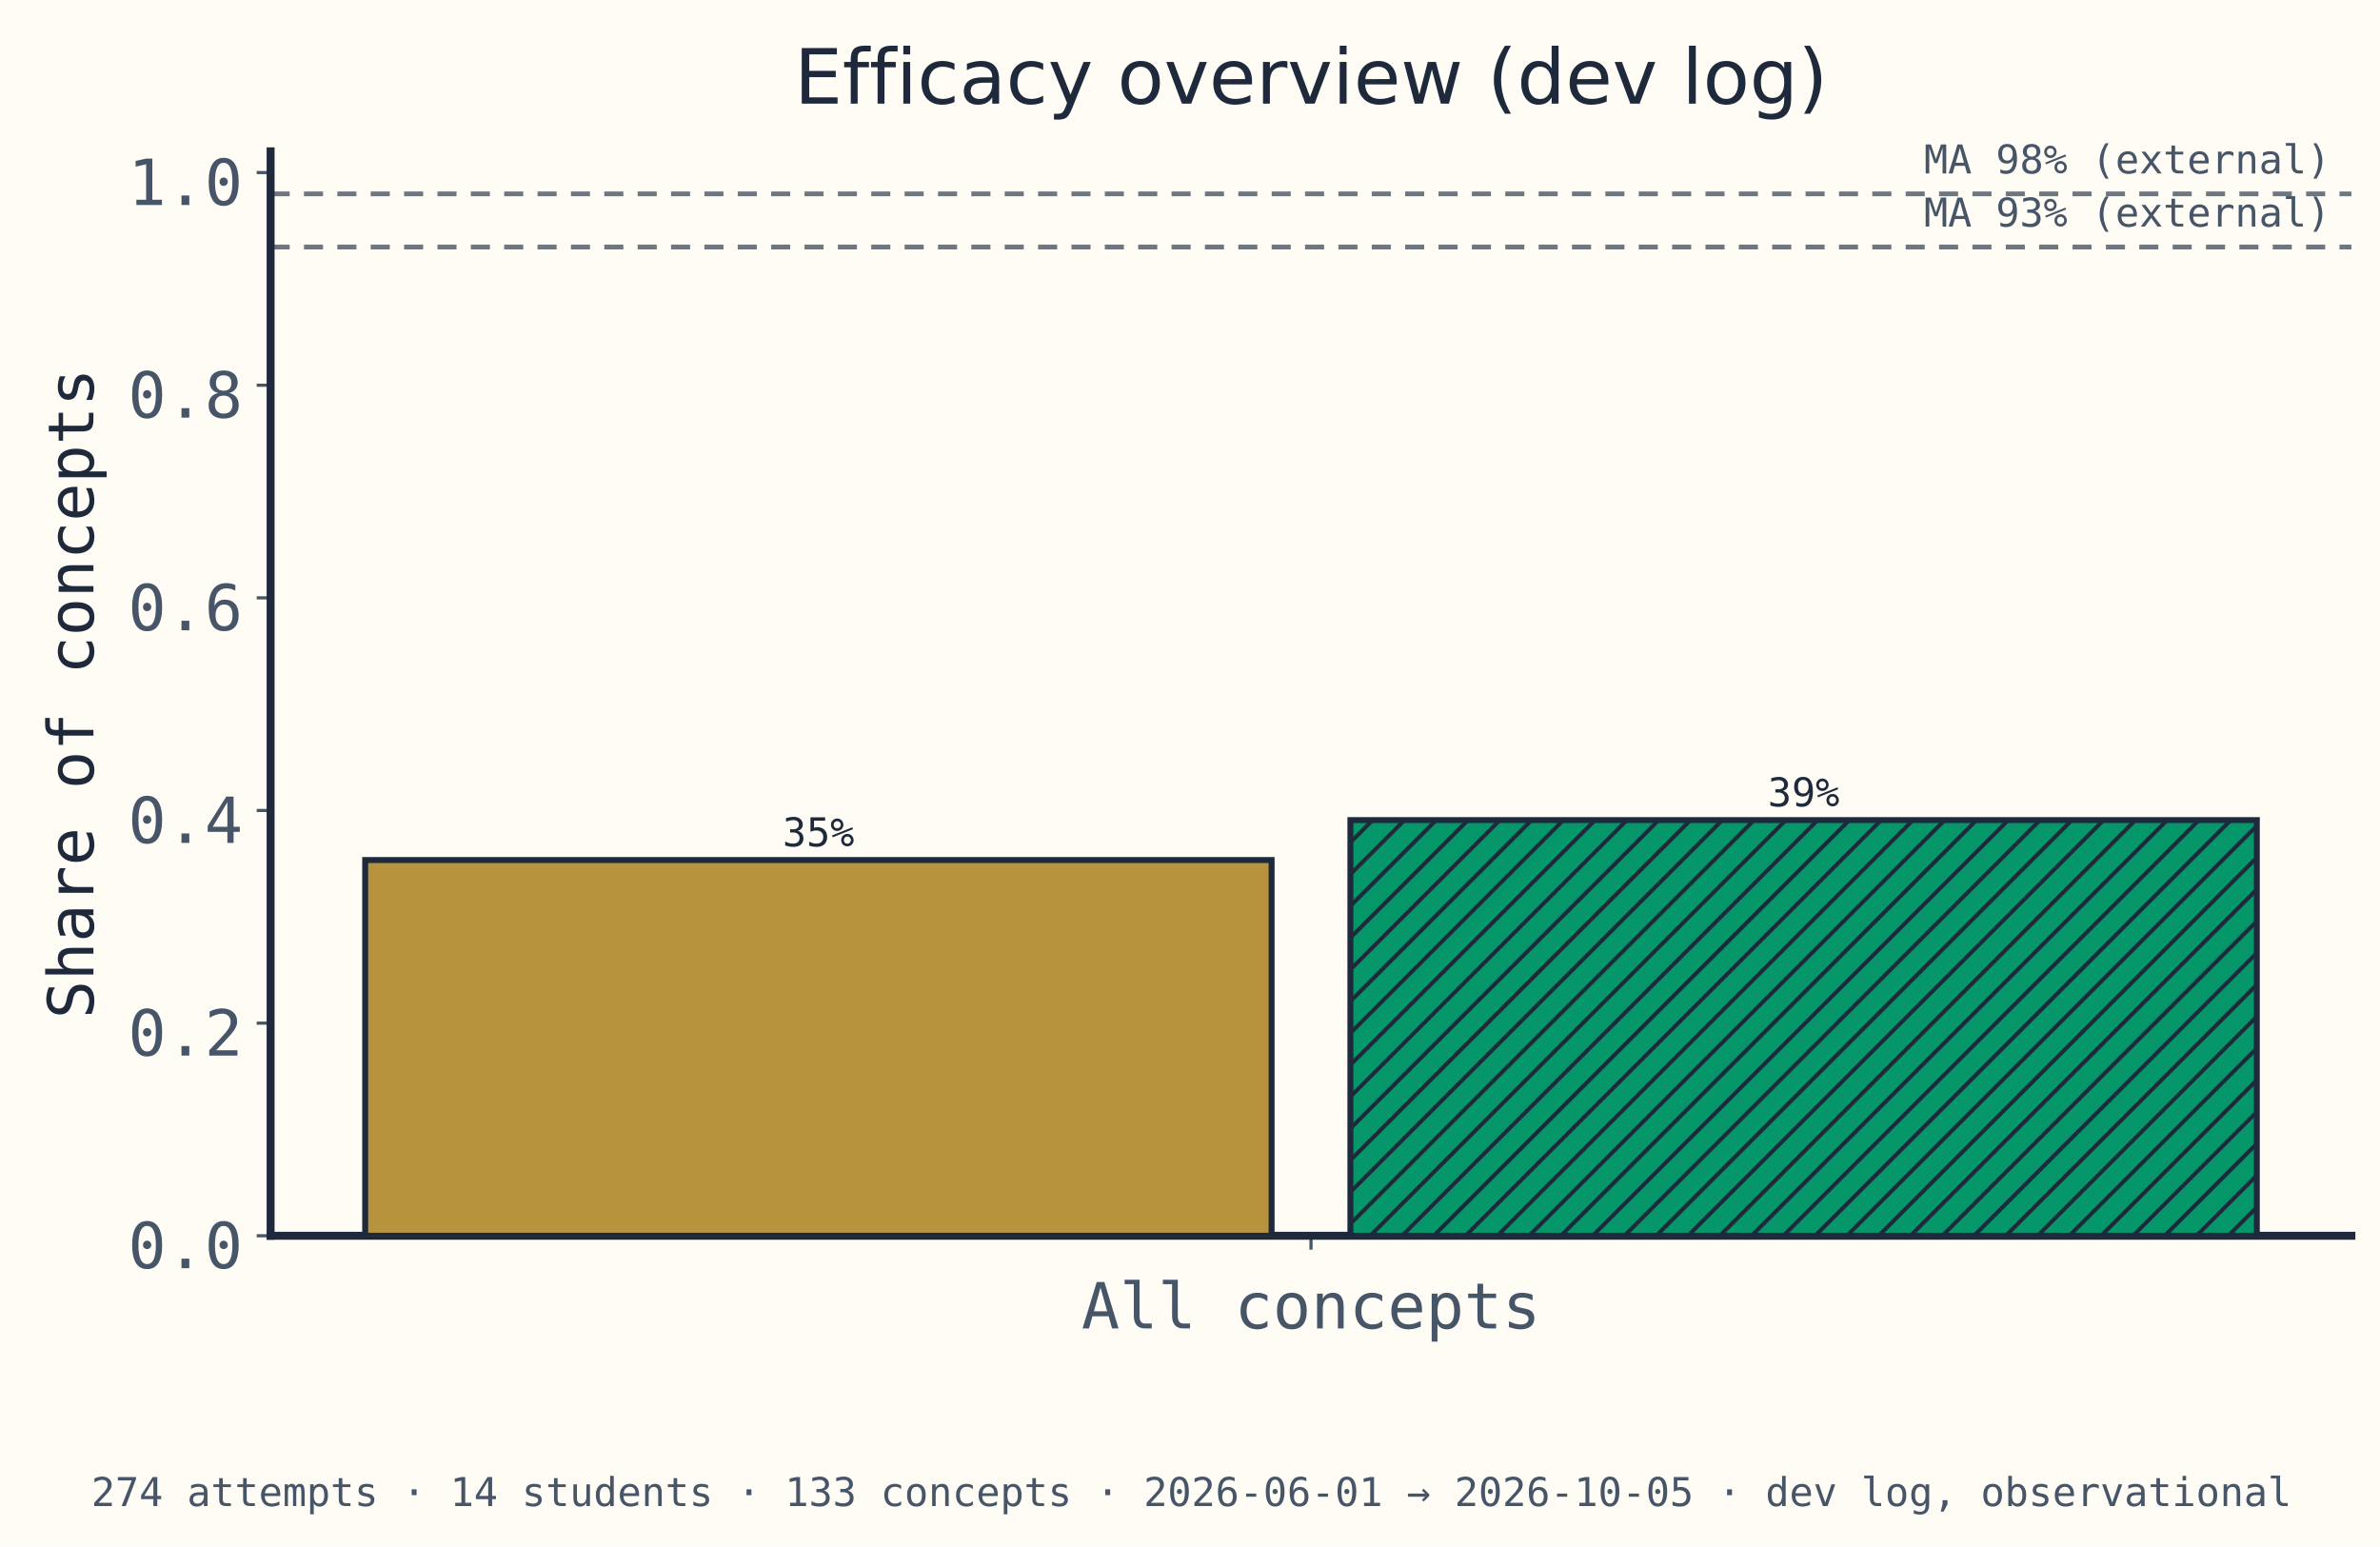
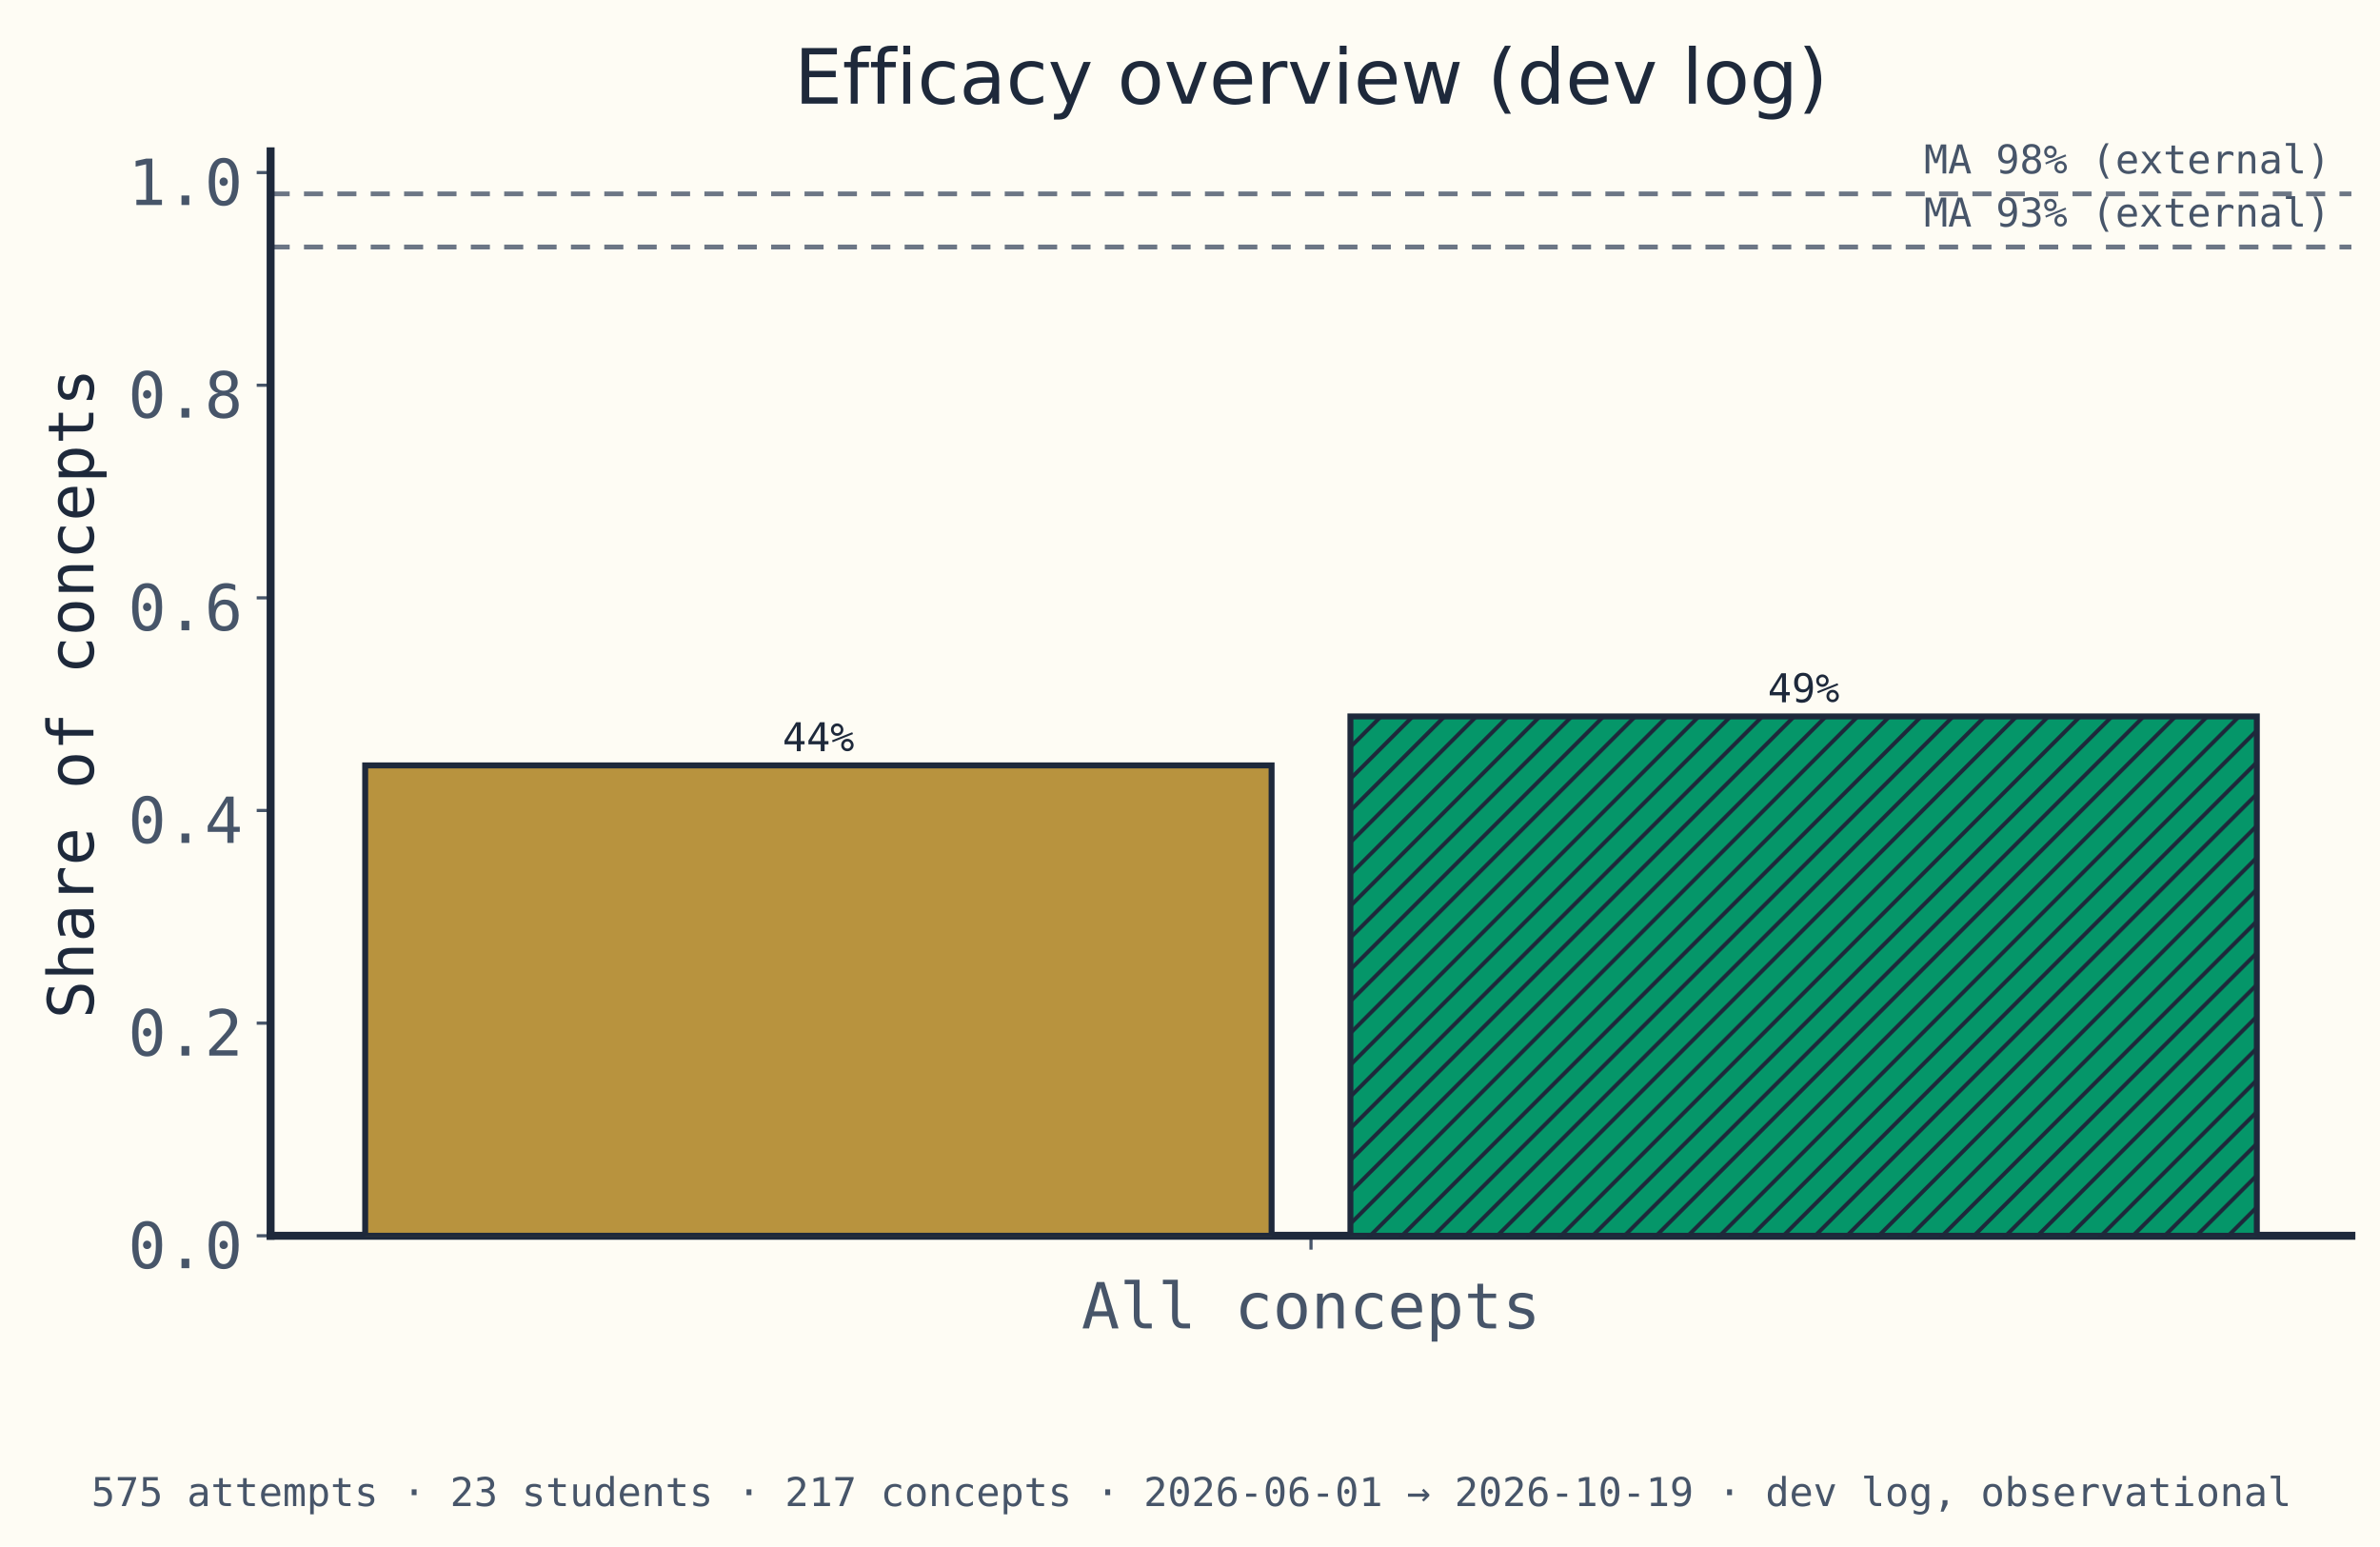
<svg xmlns="http://www.w3.org/2000/svg" xmlns:xlink="http://www.w3.org/1999/xlink" width="599.12pt" height="389.32pt" viewBox="0 0 599.12 389.32" version="1.1">
  <defs>
    <style type="text/css">*{stroke-linejoin: round; stroke-linecap: butt}</style>
  </defs>
  <g id="figure_1">
    <g id="patch_1">
      <path d="M 0 389.32  L 599.12 389.32  L 599.12 0  L 0 0  z " style="fill: #fefcf4" />
    </g>
    <g id="axes_1">
      <g id="patch_2">
        <path d="M 68.12 311.08  L 591.92 311.08  L 591.92 38.093  L 68.12 38.093  z " style="fill: #fefcf4" />
      </g>
      <g id="matplotlib.axis_1">
        <g id="xtick_1">
          <g id="line2d_1">
            <defs>
-               <path id="m74a86fe371" d="M 0 0  L 0 3.5  " style="stroke: #475569; stroke-width: 0.8" />
+               <path id="mddbb180c60" d="M 0 0  L 0 3.5  " style="stroke: #475569; stroke-width: 0.8" />
            </defs>
            <g>
-               <use xlink:href="#m74a86fe371" x="330.02" y="311.08" style="fill: #475569; stroke: #475569; stroke-width: 0.8" />
+               <use xlink:href="#mddbb180c60" x="330.02" y="311.08" style="fill: #475569; stroke: #475569; stroke-width: 0.8" />
            </g>
          </g>
          <g id="text_1">
            <text style="font-size: 16px; font-family: 'JetBrains Mono', 'DejaVu Sans Mono', 'Bitstream Vera Sans Mono', 'Computer Modern Typewriter', 'Andale Mono', 'Nimbus Mono L', 'Courier New', 'Courier', 'Fixed', 'Terminal', monospace; text-anchor: middle; fill: #475569" x="330.02" y="334.4" transform="rotate(-0 330.02 334.4)">All concepts</text>
          </g>
        </g>
      </g>
      <g id="matplotlib.axis_2">
        <g id="ytick_1">
          <g id="line2d_2">
            <defs>
-               <path id="m3ffbb000a4" d="M 0 0  L -3.5 0  " style="stroke: #475569; stroke-width: 0.8" />
+               <path id="m1313aeccf3" d="M 0 0  L -3.5 0  " style="stroke: #475569; stroke-width: 0.8" />
            </defs>
            <g>
-               <use xlink:href="#m3ffbb000a4" x="68.12" y="311.08" style="fill: #475569; stroke: #475569; stroke-width: 0.8" />
+               <use xlink:href="#m1313aeccf3" x="68.12" y="311.08" style="fill: #475569; stroke: #475569; stroke-width: 0.8" />
            </g>
          </g>
          <g id="text_2">
            <text style="font-size: 16px; font-family: 'JetBrains Mono', 'DejaVu Sans Mono', 'Bitstream Vera Sans Mono', 'Computer Modern Typewriter', 'Andale Mono', 'Nimbus Mono L', 'Courier New', 'Courier', 'Fixed', 'Terminal', monospace; text-anchor: end; fill: #475569" x="61.12" y="319.24" transform="rotate(-0 61.12 319.24)">0.0</text>
          </g>
        </g>
        <g id="ytick_2">
          <g id="line2d_3">
            <g>
-               <use xlink:href="#m3ffbb000a4" x="68.12" y="257.553" style="fill: #475569; stroke: #475569; stroke-width: 0.8" />
+               <use xlink:href="#m1313aeccf3" x="68.12" y="257.553" style="fill: #475569; stroke: #475569; stroke-width: 0.8" />
            </g>
          </g>
          <g id="text_3">
            <text style="font-size: 16px; font-family: 'JetBrains Mono', 'DejaVu Sans Mono', 'Bitstream Vera Sans Mono', 'Computer Modern Typewriter', 'Andale Mono', 'Nimbus Mono L', 'Courier New', 'Courier', 'Fixed', 'Terminal', monospace; text-anchor: end; fill: #475569" x="61.12" y="265.713" transform="rotate(-0 61.12 265.7131)">0.2</text>
          </g>
        </g>
        <g id="ytick_3">
          <g id="line2d_4">
            <g>
-               <use xlink:href="#m3ffbb000a4" x="68.12" y="204.026" style="fill: #475569; stroke: #475569; stroke-width: 0.8" />
+               <use xlink:href="#m1313aeccf3" x="68.12" y="204.026" style="fill: #475569; stroke: #475569; stroke-width: 0.8" />
            </g>
          </g>
          <g id="text_4">
            <text style="font-size: 16px; font-family: 'JetBrains Mono', 'DejaVu Sans Mono', 'Bitstream Vera Sans Mono', 'Computer Modern Typewriter', 'Andale Mono', 'Nimbus Mono L', 'Courier New', 'Courier', 'Fixed', 'Terminal', monospace; text-anchor: end; fill: #475569" x="61.12" y="212.186" transform="rotate(-0 61.12 212.1862)">0.4</text>
          </g>
        </g>
        <g id="ytick_4">
          <g id="line2d_5">
            <g>
-               <use xlink:href="#m3ffbb000a4" x="68.12" y="150.499" style="fill: #475569; stroke: #475569; stroke-width: 0.8" />
+               <use xlink:href="#m1313aeccf3" x="68.12" y="150.499" style="fill: #475569; stroke: #475569; stroke-width: 0.8" />
            </g>
          </g>
          <g id="text_5">
            <text style="font-size: 16px; font-family: 'JetBrains Mono', 'DejaVu Sans Mono', 'Bitstream Vera Sans Mono', 'Computer Modern Typewriter', 'Andale Mono', 'Nimbus Mono L', 'Courier New', 'Courier', 'Fixed', 'Terminal', monospace; text-anchor: end; fill: #475569" x="61.12" y="158.659" transform="rotate(-0 61.12 158.6593)">0.6</text>
          </g>
        </g>
        <g id="ytick_5">
          <g id="line2d_6">
            <g>
-               <use xlink:href="#m3ffbb000a4" x="68.12" y="96.972" style="fill: #475569; stroke: #475569; stroke-width: 0.8" />
+               <use xlink:href="#m1313aeccf3" x="68.12" y="96.972" style="fill: #475569; stroke: #475569; stroke-width: 0.8" />
            </g>
          </g>
          <g id="text_6">
            <text style="font-size: 16px; font-family: 'JetBrains Mono', 'DejaVu Sans Mono', 'Bitstream Vera Sans Mono', 'Computer Modern Typewriter', 'Andale Mono', 'Nimbus Mono L', 'Courier New', 'Courier', 'Fixed', 'Terminal', monospace; text-anchor: end; fill: #475569" x="61.12" y="105.132" transform="rotate(-0 61.12 105.1324)">0.8</text>
          </g>
        </g>
        <g id="ytick_6">
          <g id="line2d_7">
            <g>
-               <use xlink:href="#m3ffbb000a4" x="68.12" y="43.445" style="fill: #475569; stroke: #475569; stroke-width: 0.8" />
+               <use xlink:href="#m1313aeccf3" x="68.12" y="43.445" style="fill: #475569; stroke: #475569; stroke-width: 0.8" />
            </g>
          </g>
          <g id="text_7">
            <text style="font-size: 16px; font-family: 'JetBrains Mono', 'DejaVu Sans Mono', 'Bitstream Vera Sans Mono', 'Computer Modern Typewriter', 'Andale Mono', 'Nimbus Mono L', 'Courier New', 'Courier', 'Fixed', 'Terminal', monospace; text-anchor: end; fill: #475569" x="61.12" y="51.605" transform="rotate(-0 61.12 51.60549)">1.0</text>
          </g>
        </g>
        <g id="text_8">
          <text style="font-size: 16px; font-family: 'JetBrains Mono', 'DejaVu Sans Mono', 'Bitstream Vera Sans Mono', 'Computer Modern Typewriter', 'Andale Mono', 'Nimbus Mono L', 'Courier New', 'Courier', 'Fixed', 'Terminal', monospace; text-anchor: middle; fill: #1e293b" x="23.52" y="174.586" transform="rotate(-90 23.52 174.5864)">Share of concepts</text>
        </g>
      </g>
      <g id="line2d_8">
-         <path d="M 68.12 62.18  L 591.92 62.18  " clip-path="url(#p898d75f1df)" style="fill: none; stroke-dasharray: 4.8,3.6; stroke-dashoffset: 0; stroke: #475569; stroke-opacity: 0.8; stroke-width: 1.2" />
+         <path d="M 68.12 62.18  L 591.92 62.18  " clip-path="url(#pd2b1b737ca)" style="fill: none; stroke-dasharray: 4.8,3.6; stroke-dashoffset: 0; stroke: #475569; stroke-opacity: 0.8; stroke-width: 1.2" />
      </g>
      <g id="line2d_9">
-         <path d="M 68.12 48.798  L 591.92 48.798  " clip-path="url(#p898d75f1df)" style="fill: none; stroke-dasharray: 4.8,3.6; stroke-dashoffset: 0; stroke: #475569; stroke-opacity: 0.8; stroke-width: 1.2" />
+         <path d="M 68.12 48.798  L 591.92 48.798  " clip-path="url(#pd2b1b737ca)" style="fill: none; stroke-dasharray: 4.8,3.6; stroke-dashoffset: 0; stroke: #475569; stroke-opacity: 0.8; stroke-width: 1.2" />
      </g>
      <g id="patch_3">
        <path d="M 68.12 311.08  L 68.12 38.093  " style="fill: none; stroke: #1e293b; stroke-width: 2; stroke-linejoin: miter; stroke-linecap: square" />
      </g>
      <g id="patch_4">
        <path d="M 68.12 311.08  L 591.92 311.08  " style="fill: none; stroke: #1e293b; stroke-width: 2; stroke-linejoin: miter; stroke-linecap: square" />
      </g>
      <g id="patch_5">
-         <path d="M 91.929 311.08  L 320.1 311.08  L 320.1 216.502  L 91.929 216.502  z " clip-path="url(#p898d75f1df)" style="fill: #b8933e; stroke: #1e293b; stroke-width: 1.5; stroke-linejoin: miter" />
+         <path d="M 91.929 311.08  L 320.1 311.08  L 320.1 192.679  L 91.929 192.679  z " clip-path="url(#pd2b1b737ca)" style="fill: #b8933e; stroke: #1e293b; stroke-width: 1.5; stroke-linejoin: miter" />
      </g>
      <g id="patch_6">
-         <path d="M 339.94 311.08  L 568.111 311.08  L 568.111 206.441  L 339.94 206.441  z " clip-path="url(#p898d75f1df)" style="fill: url(#h351c96a8c5); stroke: #1e293b; stroke-width: 1.5; stroke-linejoin: miter" />
+         <path d="M 339.94 311.08  L 568.111 311.08  L 568.111 180.346  L 339.94 180.346  z " clip-path="url(#pd2b1b737ca)" style="fill: url(#h13d1b66412); stroke: #1e293b; stroke-width: 1.5; stroke-linejoin: miter" />
      </g>
      <g id="text_9">
-         <text style="font-size: 10px; font-family: 'JetBrains Mono', 'DejaVu Sans Mono', 'Bitstream Vera Sans Mono', 'Computer Modern Typewriter', 'Andale Mono', 'Nimbus Mono L', 'Courier New', 'Courier', 'Fixed', 'Terminal', monospace; text-anchor: middle; fill: #1e293b" x="206.014" y="213.045" transform="rotate(-0 206.0143 213.0446)">35%</text>
+         <text style="font-size: 10px; font-family: 'JetBrains Mono', 'DejaVu Sans Mono', 'Bitstream Vera Sans Mono', 'Computer Modern Typewriter', 'Andale Mono', 'Nimbus Mono L', 'Courier New', 'Courier', 'Fixed', 'Terminal', monospace; text-anchor: middle; fill: #1e293b" x="206.014" y="189.108" transform="rotate(-0 206.0143 189.1075)">44%</text>
      </g>
      <g id="text_10">
-         <text style="font-size: 10px; font-family: 'JetBrains Mono', 'DejaVu Sans Mono', 'Bitstream Vera Sans Mono', 'Computer Modern Typewriter', 'Andale Mono', 'Nimbus Mono L', 'Courier New', 'Courier', 'Fixed', 'Terminal', monospace; text-anchor: middle; fill: #1e293b" x="454.026" y="202.983" transform="rotate(-0 454.0257 202.9831)">39%</text>
+         <text style="font-size: 10px; font-family: 'JetBrains Mono', 'DejaVu Sans Mono', 'Bitstream Vera Sans Mono', 'Computer Modern Typewriter', 'Andale Mono', 'Nimbus Mono L', 'Courier New', 'Courier', 'Fixed', 'Terminal', monospace; text-anchor: middle; fill: #1e293b" x="454.026" y="176.774" transform="rotate(-0 454.0257 176.7741)">49%</text>
      </g>
      <g id="text_11">
        <text style="font-size: 10px; font-family: 'JetBrains Mono', 'DejaVu Sans Mono', 'Bitstream Vera Sans Mono', 'Computer Modern Typewriter', 'Andale Mono', 'Nimbus Mono L', 'Courier New', 'Courier', 'Fixed', 'Terminal', monospace; text-anchor: end; fill: #475569" x="586.682" y="57.039" transform="rotate(-0 586.682 57.03883)">MA 93% (external)</text>
      </g>
      <g id="text_12">
        <text style="font-size: 10px; font-family: 'JetBrains Mono', 'DejaVu Sans Mono', 'Bitstream Vera Sans Mono', 'Computer Modern Typewriter', 'Andale Mono', 'Nimbus Mono L', 'Courier New', 'Courier', 'Fixed', 'Terminal', monospace; text-anchor: end; fill: #475569" x="586.682" y="43.657" transform="rotate(-0 586.682 43.6571)">MA 98% (external)</text>
      </g>
      <g id="text_13">
        <text style="font-size: 19.2px; font-family: 'Space Grotesk Light', 'Space Grotesk', 'DejaVu Sans', 'Bitstream Vera Sans', 'Computer Modern Sans Serif', 'Lucida Grande', 'Verdana', 'Geneva', 'Lucid', 'Arial', 'Helvetica', 'Avant Garde', sans-serif; text-anchor: middle; fill: #1e293b" x="330.02" y="26.093" transform="rotate(-0 330.02 26.0928)">Efficacy overview (dev log)</text>
      </g>
    </g>
    <g id="text_14">
-       <text style="font-size: 10px; font-family: 'JetBrains Mono', 'DejaVu Sans Mono', 'Bitstream Vera Sans Mono', 'Computer Modern Typewriter', 'Andale Mono', 'Nimbus Mono L', 'Courier New', 'Courier', 'Fixed', 'Terminal', monospace; text-anchor: middle; fill: #475569" x="299.92" y="379.12" transform="rotate(-0 299.92 379.12)">274 attempts · 14 students · 133 concepts · 2026-06-01 → 2026-10-05 · dev log, observational</text>
+       <text style="font-size: 10px; font-family: 'JetBrains Mono', 'DejaVu Sans Mono', 'Bitstream Vera Sans Mono', 'Computer Modern Typewriter', 'Andale Mono', 'Nimbus Mono L', 'Courier New', 'Courier', 'Fixed', 'Terminal', monospace; text-anchor: middle; fill: #475569" x="299.92" y="379.12" transform="rotate(-0 299.92 379.12)">575 attempts · 23 students · 217 concepts · 2026-06-01 → 2026-10-19 · dev log, observational</text>
    </g>
  </g>
  <defs>
-     <clipPath id="p898d75f1df">
+     <clipPath id="pd2b1b737ca">
      <rect x="68.12" y="38.093" width="523.8" height="272.987" />
    </clipPath>
  </defs>
  <defs>
-     <pattern id="h351c96a8c5" patternUnits="userSpaceOnUse" x="0" y="0" width="72" height="72">
+     <pattern id="h13d1b66412" patternUnits="userSpaceOnUse" x="0" y="0" width="72" height="72">
      <rect x="0" y="0" width="73" height="73" fill="#059669" />
      <path d="M -36 36  L 36 -36  M -32 40  L 40 -32  M -28 44  L 44 -28  M -24 48  L 48 -24  M -20 52  L 52 -20  M -16 56  L 56 -16  M -12 60  L 60 -12  M -8 64  L 64 -8  M -4 68  L 68 -4  M 0 72  L 72 0  M 4 76  L 76 4  M 8 80  L 80 8  M 12 84  L 84 12  M 16 88  L 88 16  M 20 92  L 92 20  M 24 96  L 96 24  M 28 100  L 100 28  M 32 104  L 104 32  M 36 108  L 108 36  " style="fill: #1e293b; stroke: #1e293b; stroke-width: 1.0; stroke-linecap: butt; stroke-linejoin: miter" />
    </pattern>
  </defs>
</svg>
